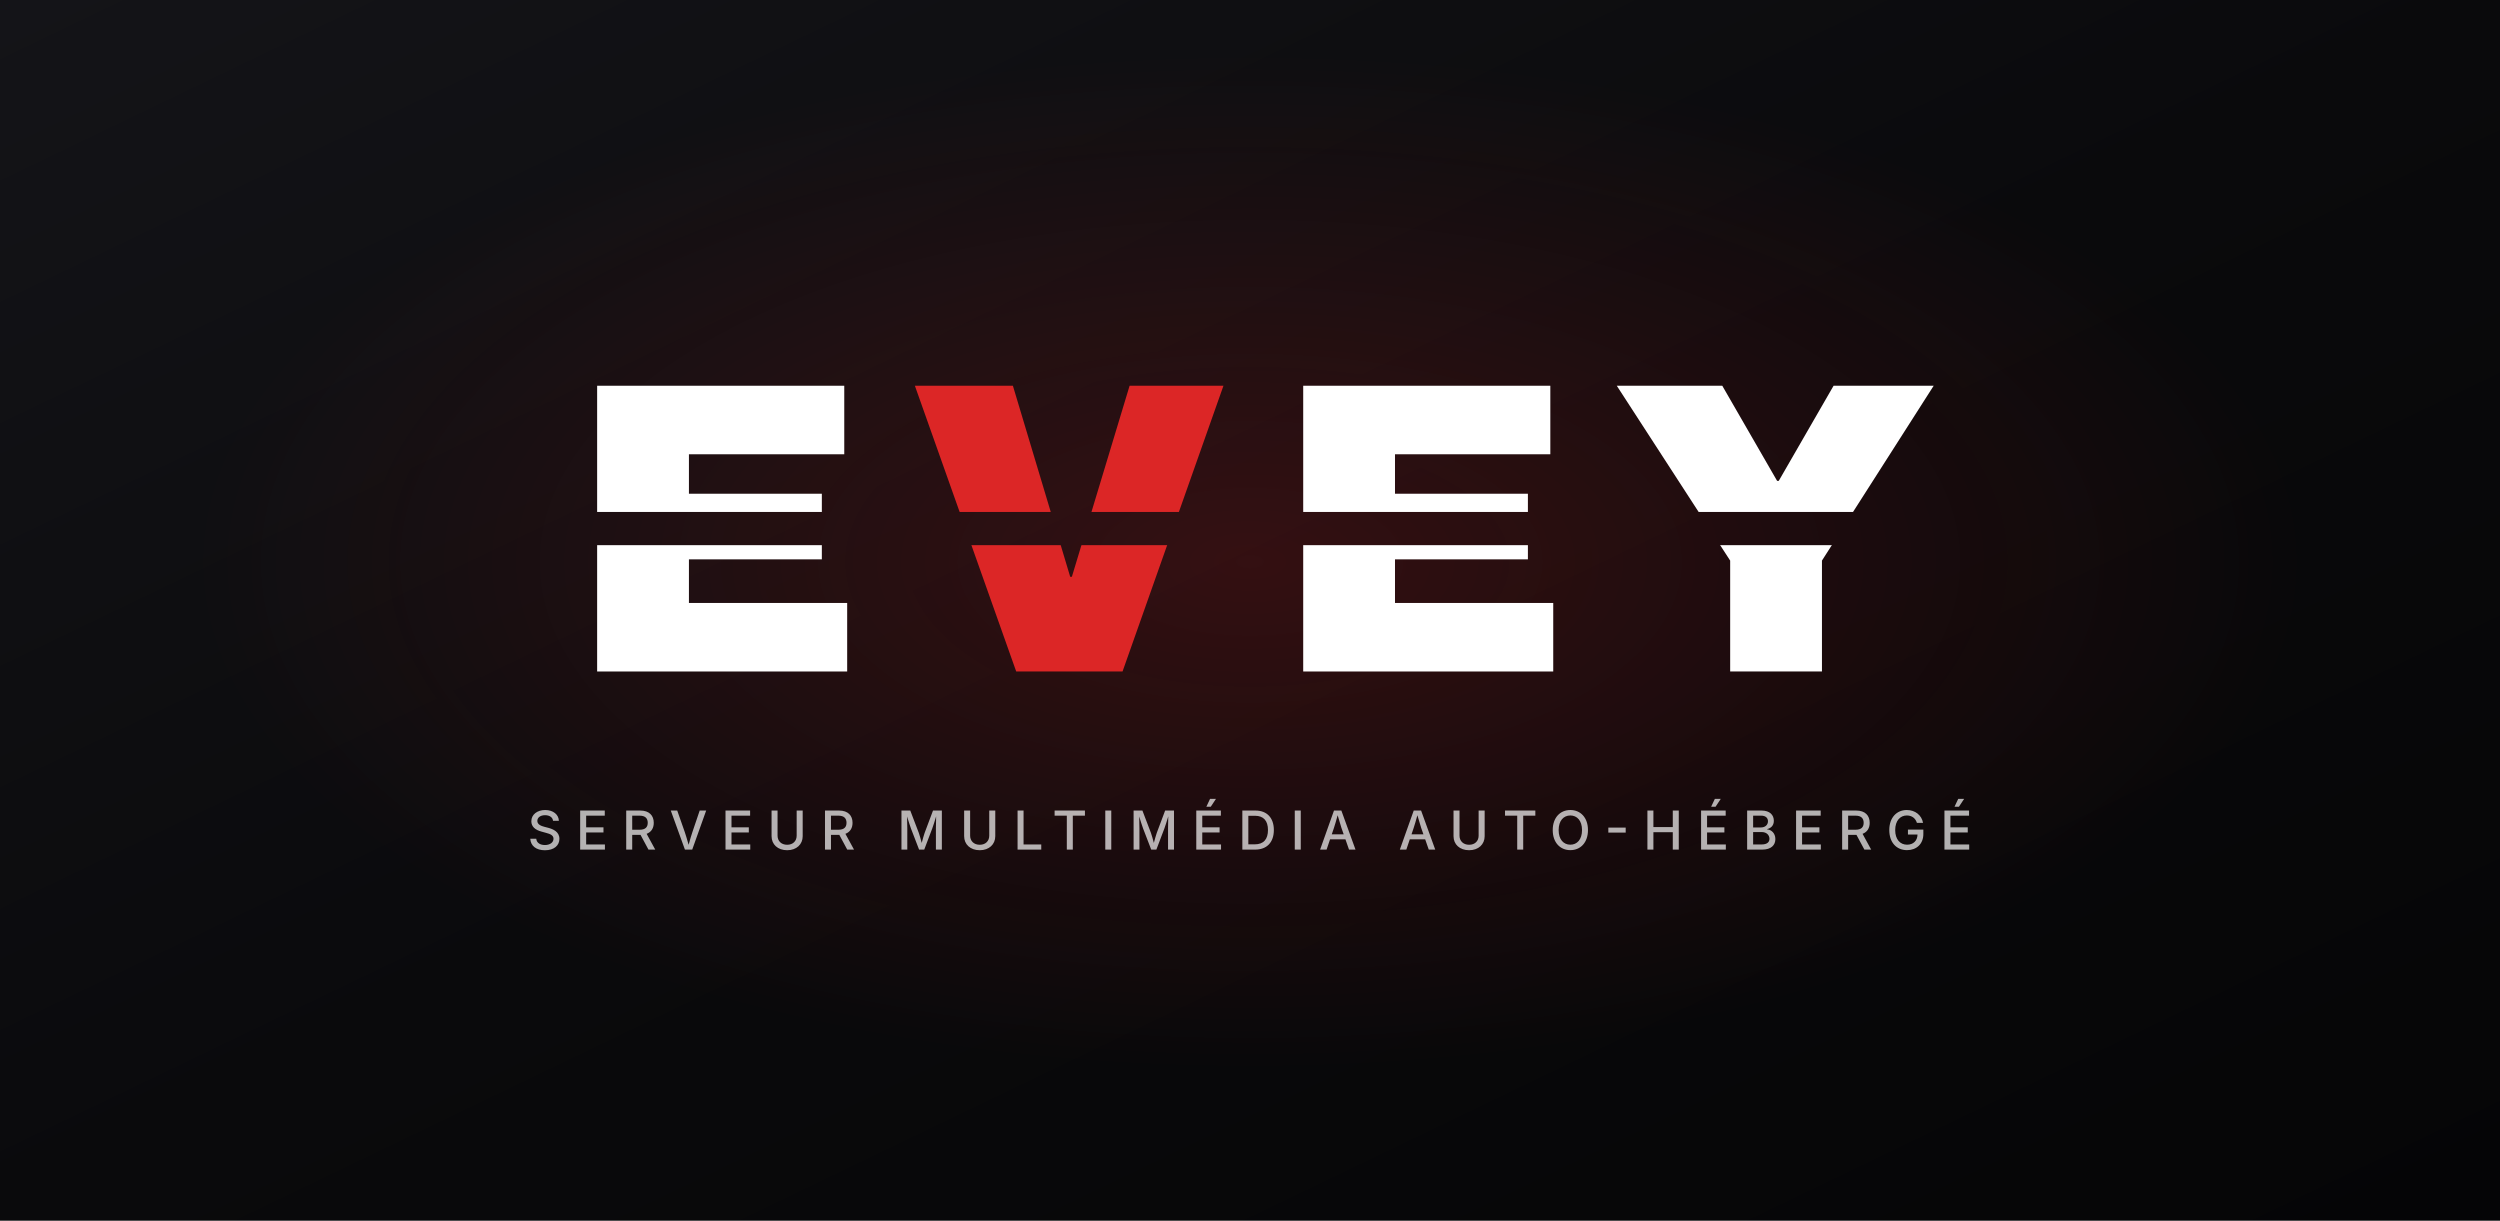
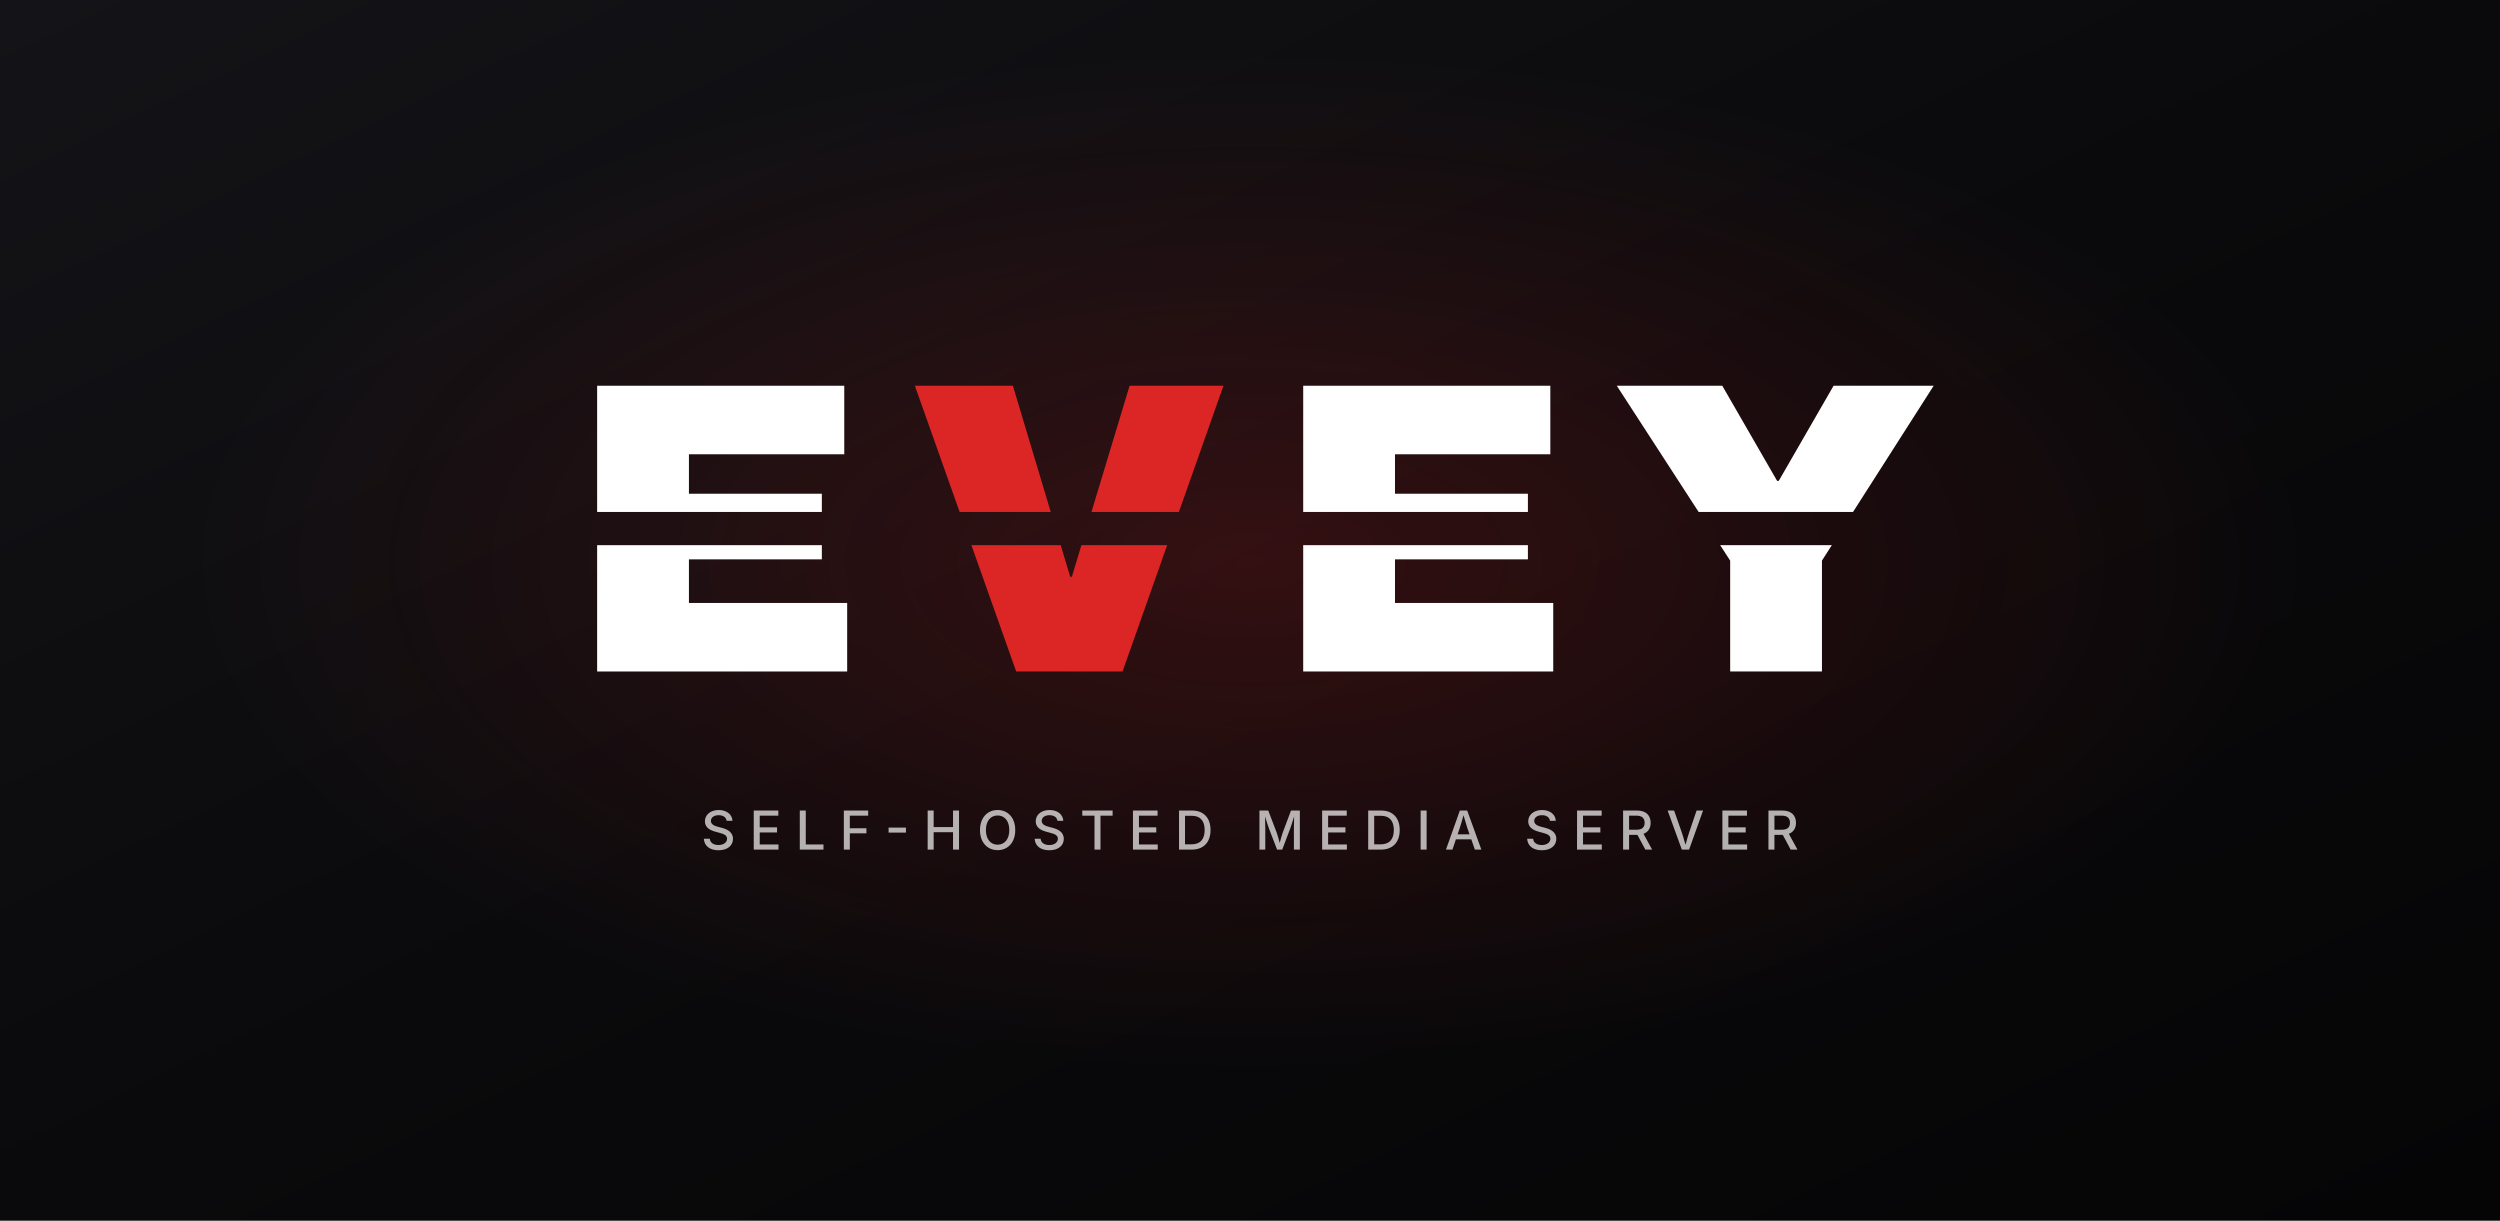
<svg xmlns="http://www.w3.org/2000/svg" viewBox="0 0 1024 500" width="1024" height="500">
  <defs>
    <linearGradient id="bg" x1="0" y1="0" x2="1" y2="1">
      <stop offset="0" stop-color="#141418" />
      <stop offset="0.5" stop-color="#0A0A0C" />
      <stop offset="1" stop-color="#050506" />
    </linearGradient>
    <radialGradient id="glow" cx="50%" cy="46%" r="42%">
      <stop offset="0" stop-color="#DC2626" stop-opacity="0.20" />
      <stop offset="1" stop-color="#DC2626" stop-opacity="0" />
    </radialGradient>
    <mask id="cut">
      <rect width="1024" height="500" fill="white" />
      <rect x="232" y="209.7" width="562" height="13.6" fill="black" />
    </mask>
  </defs>
  <rect width="1024" height="500" fill="url(#bg)" />
  <rect width="1024" height="500" fill="url(#glow)" />
  <g mask="url(#cut)">
    <g transform="translate(232, 158) scale(0.17012)">
      <path d="M74 688H669V523H295V428H615V270H295V165H676V0H74Z" fill="#FFFFFF" transform="translate(0, 688) scale(1, -1)" />
      <path d="M261 0 17 688H253L391 228H395L534 688H760L517 0Z" fill="#DC2626" transform="translate(822, 688) scale(1, -1)" />
      <path d="M74 688H669V523H295V428H615V270H295V165H676V0H74Z" fill="#FFFFFF" transform="translate(1700, 688) scale(1, -1)" />
      <path d="M501 0H280V267L7 688H261L393 459H397L529 688H770L501 267Z" fill="#FFFFFF" transform="translate(2522, 688) scale(1, -1)" />
    </g>
  </g>
-   <text x="512" y="348" text-anchor="middle" font-family="Inter, 'Ubuntu Sans', sans-serif" font-size="22" font-weight="500" letter-spacing="5.6" fill="#FFFFFF" fill-opacity="0.68">SERVEUR MULTIMÉDIA AUTO-HÉBERGÉ</text>
+   <text x="512" y="348" text-anchor="middle" font-family="Inter, 'Ubuntu Sans', sans-serif" font-size="22" font-weight="500" letter-spacing="5.6" fill="#FFFFFF" fill-opacity="0.68">SELF-HOSTED MEDIA SERVER</text>
</svg>
